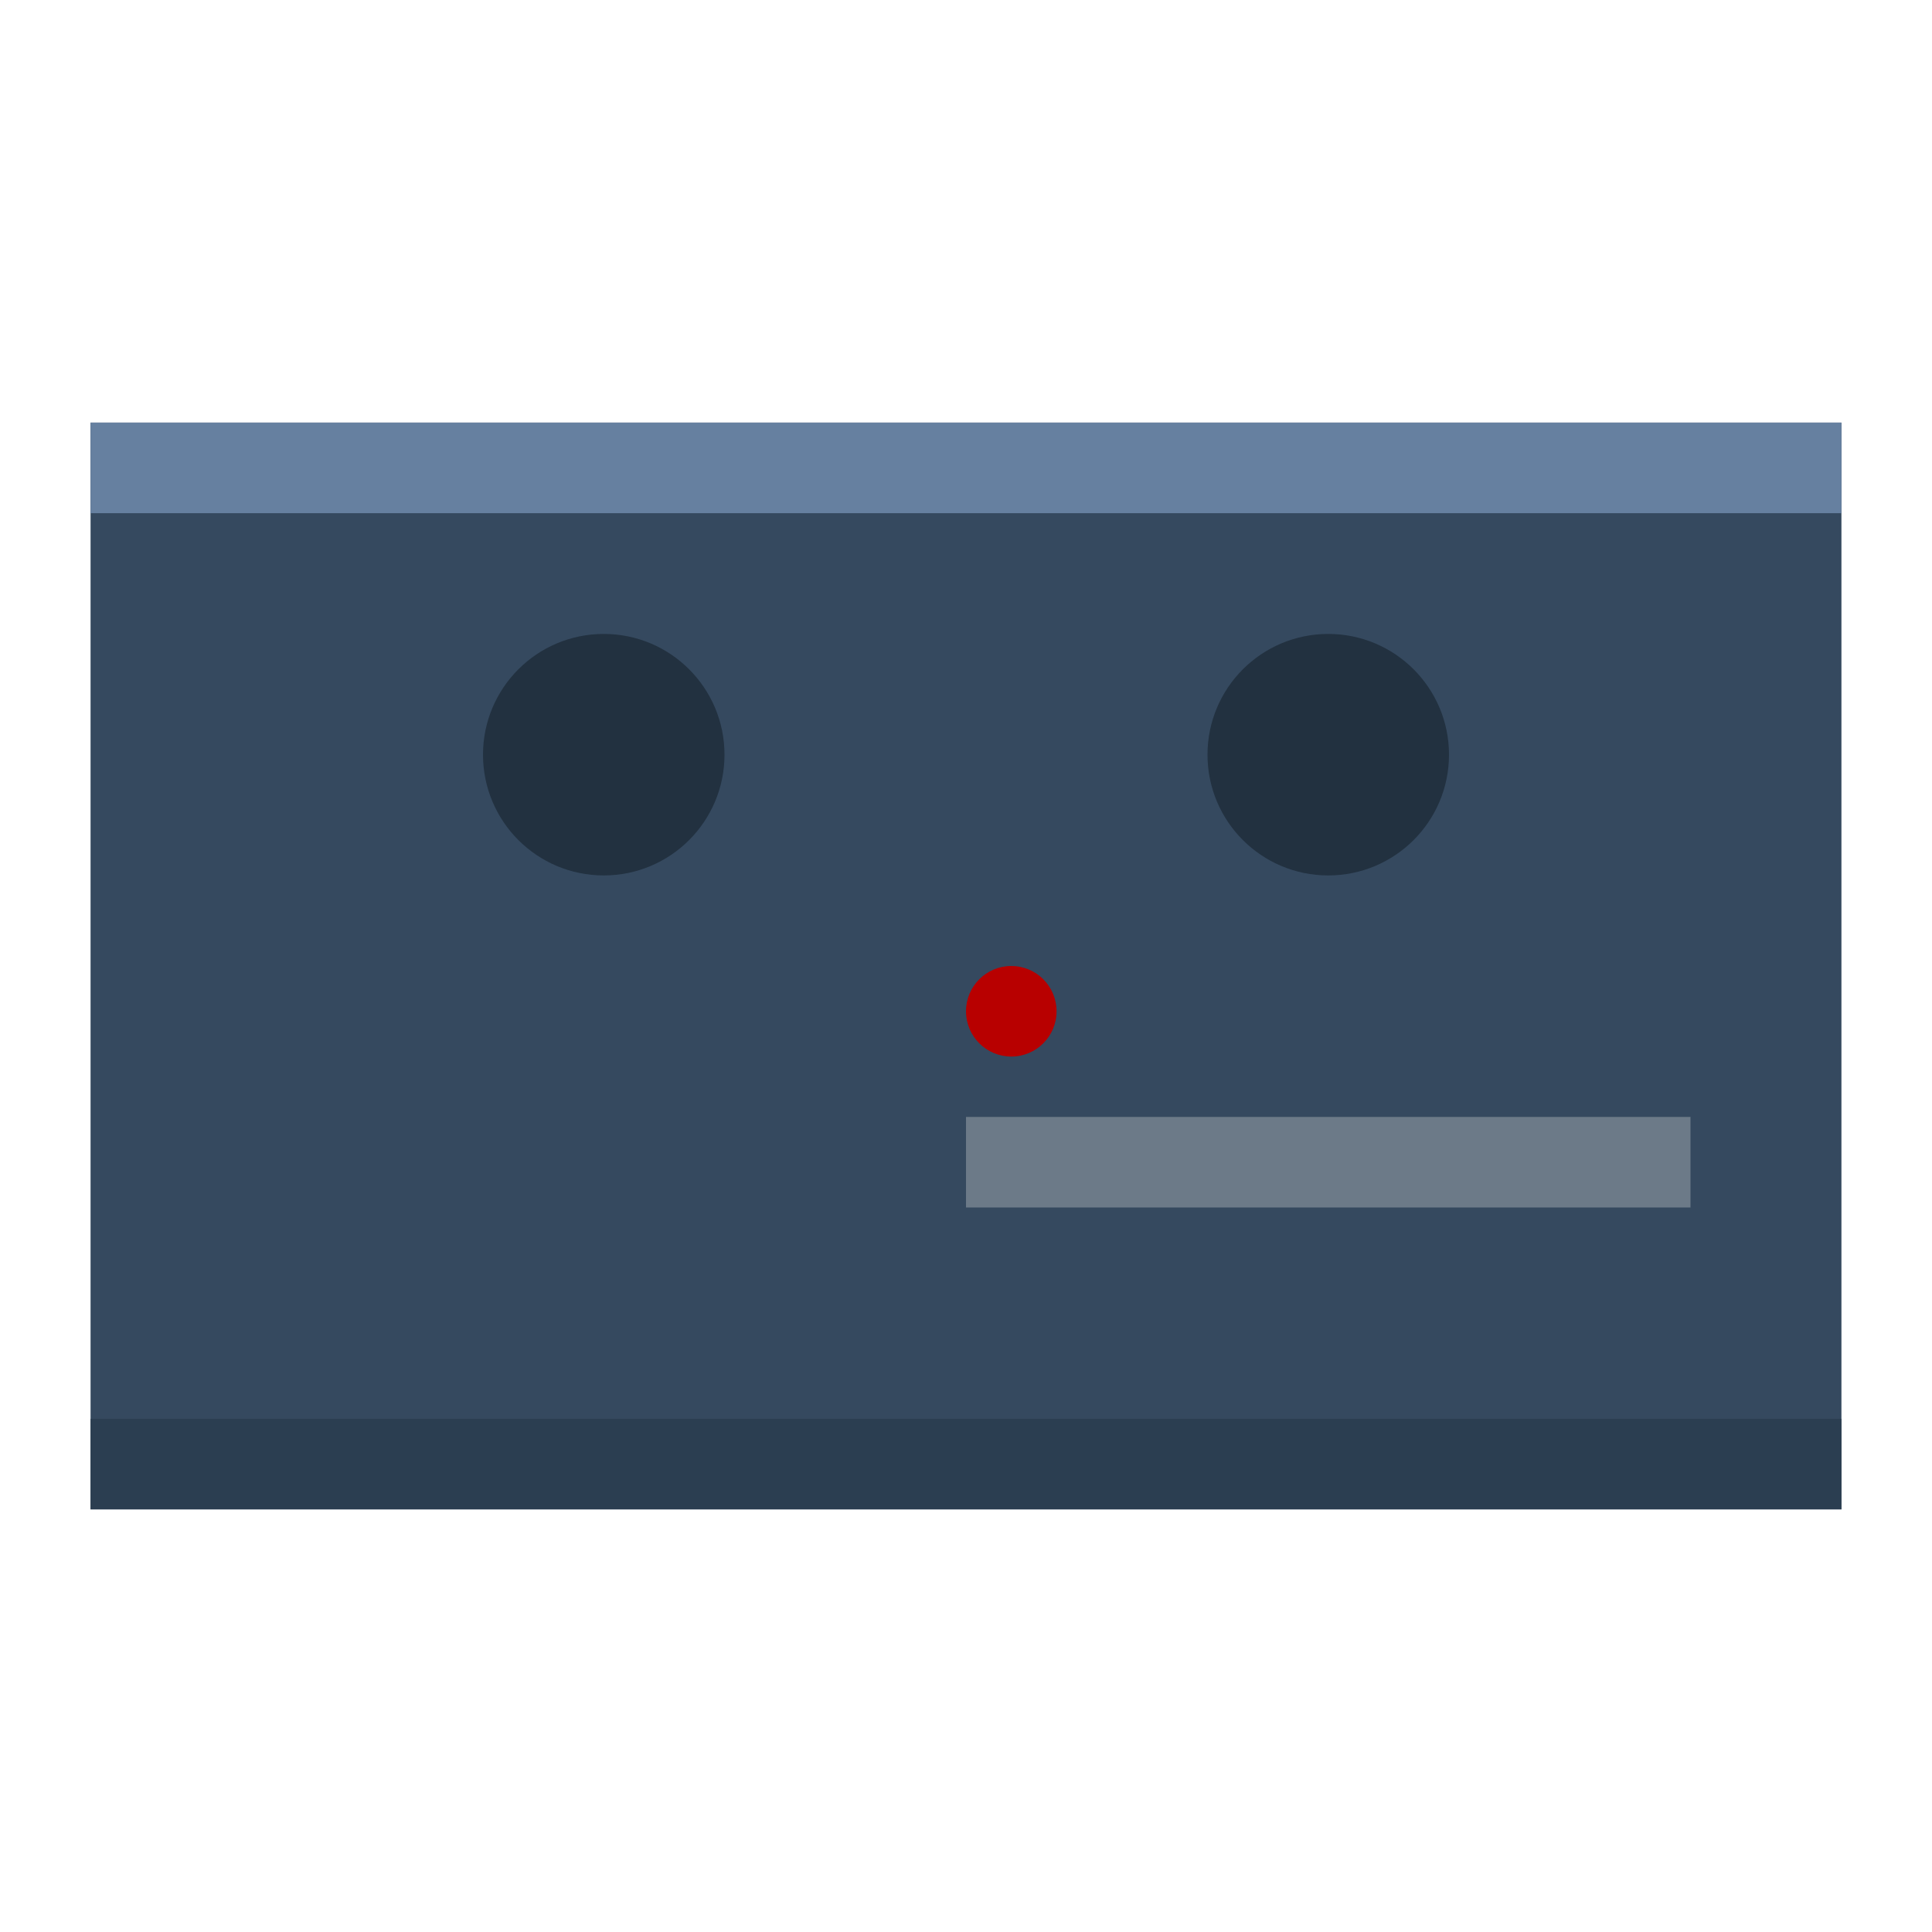
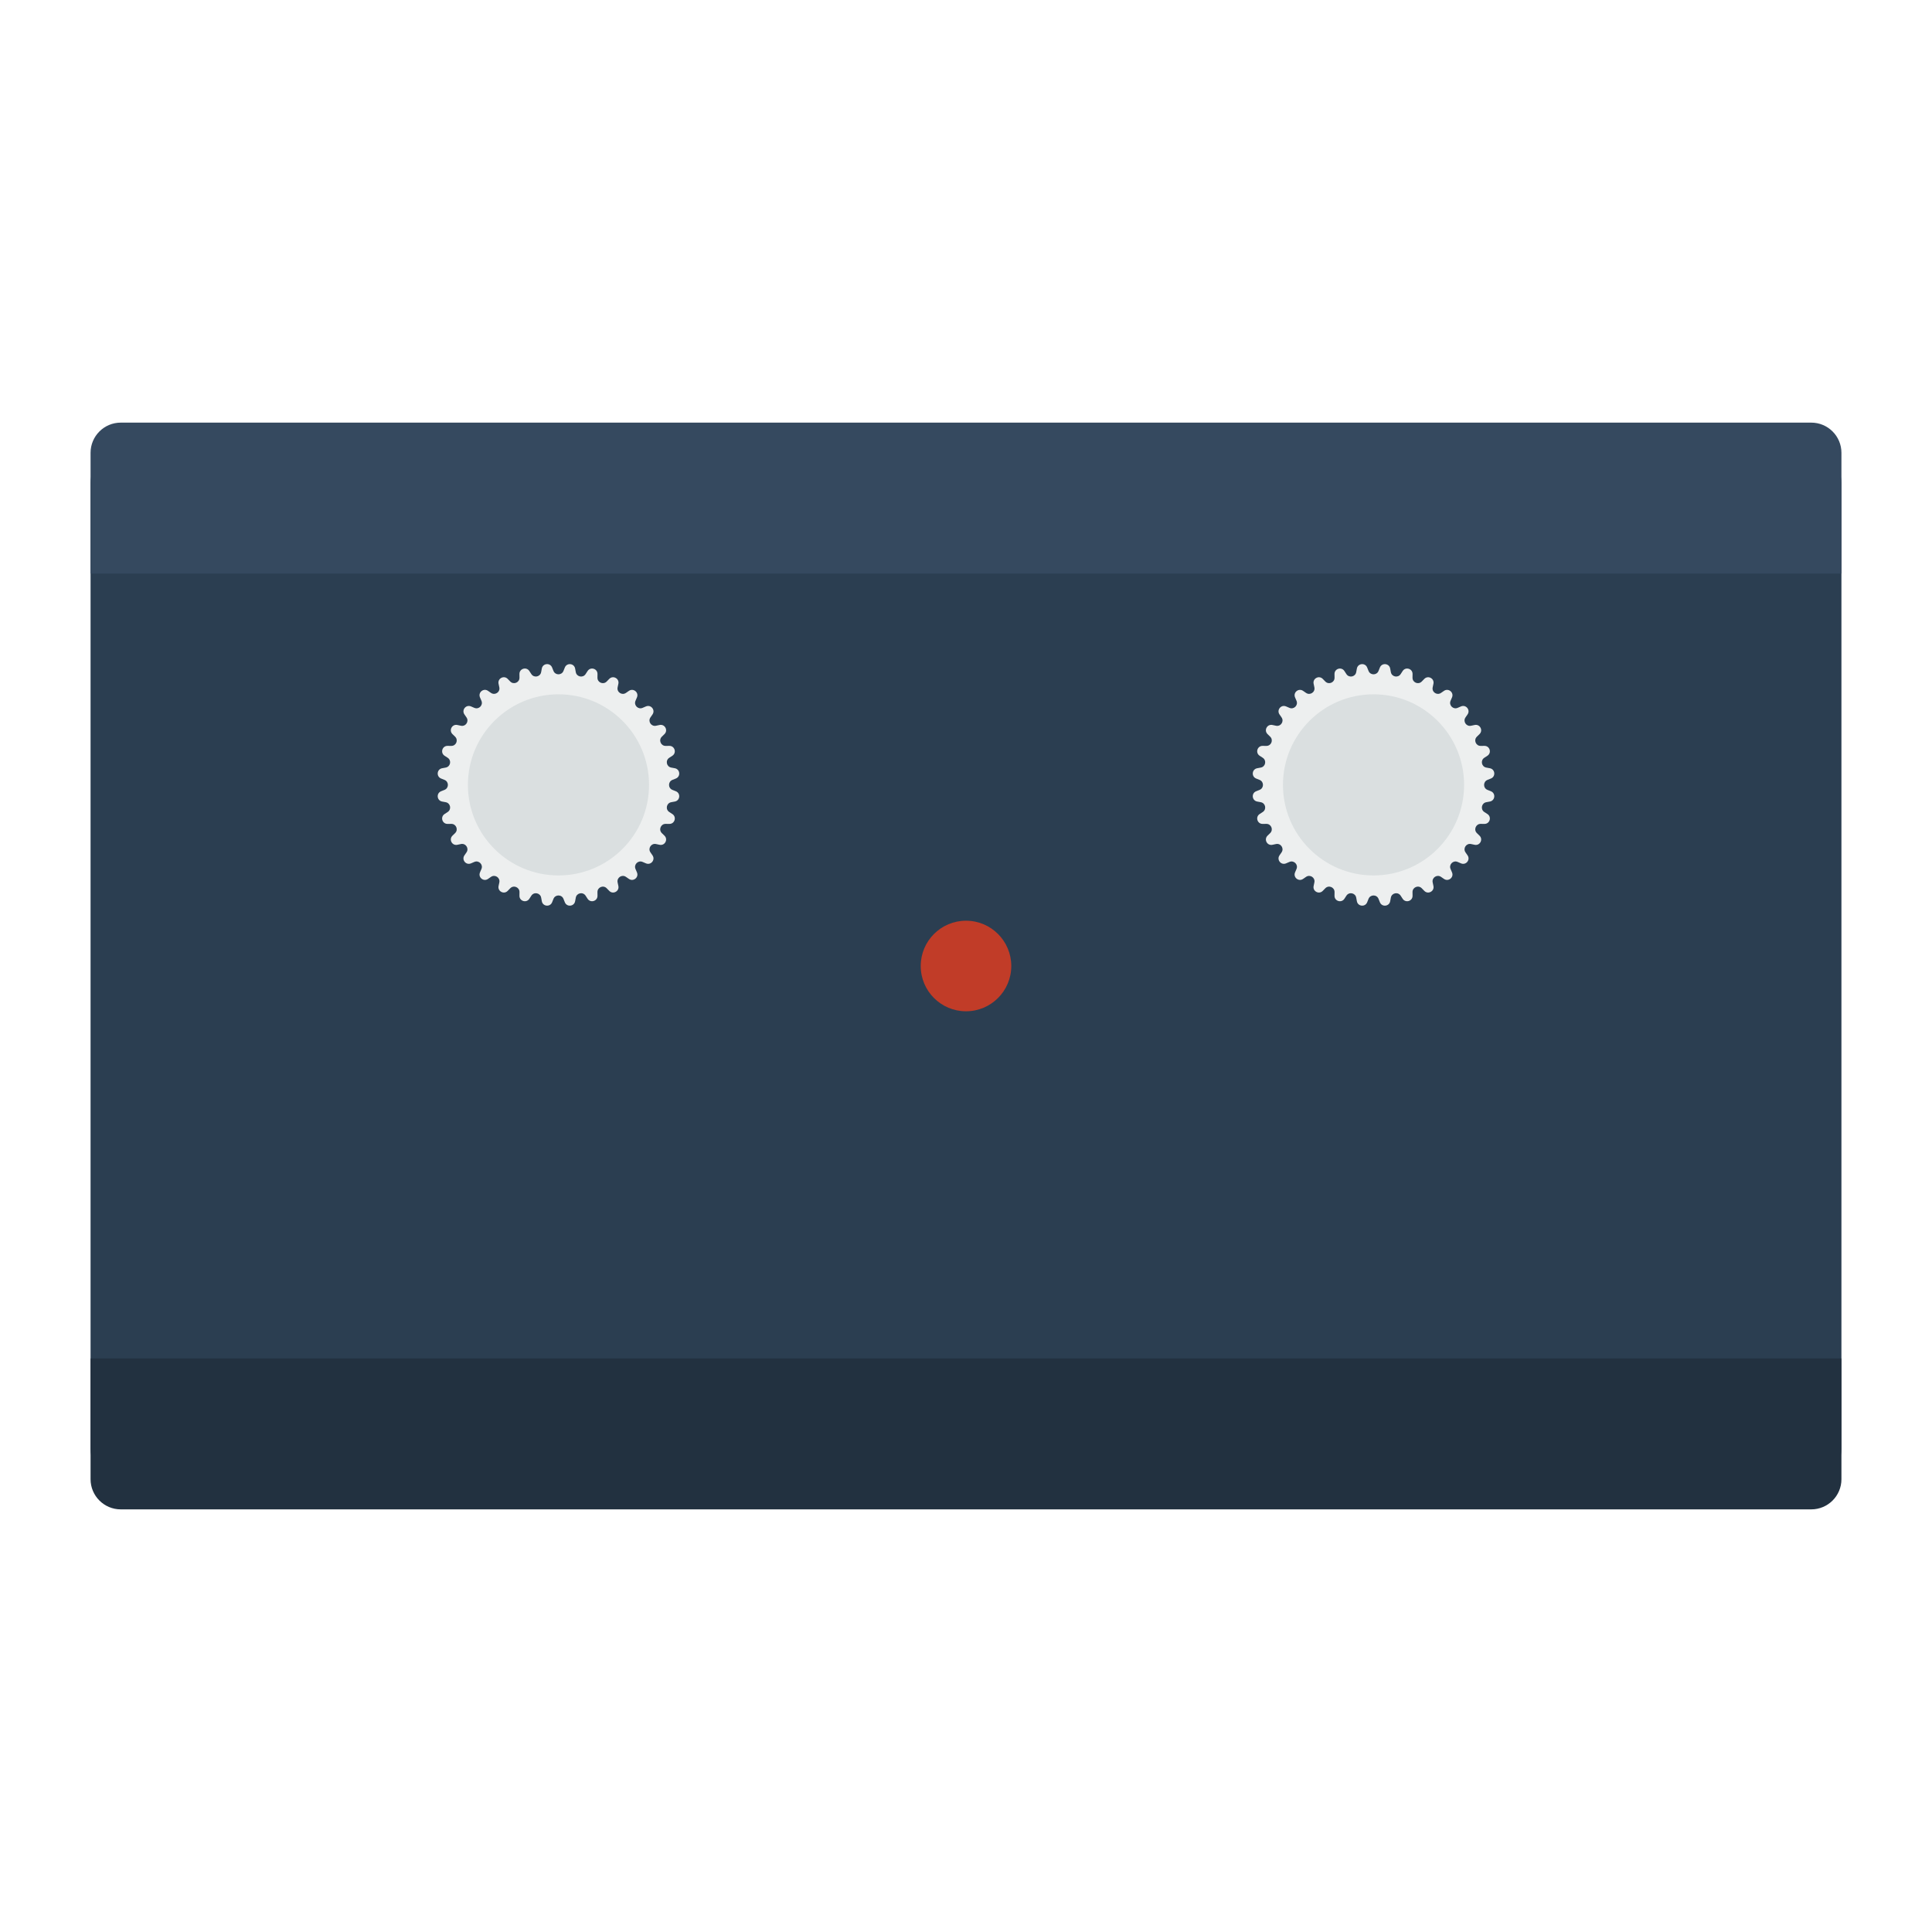
<svg xmlns="http://www.w3.org/2000/svg" enable-background="new 0 0 256 256" viewBox="0 0 256 256">
-   <path d="m12 56h232v144h-232z" fill="#35495f" />
-   <path d="m12 56h232v12h-232z" fill="#6680a0" />
-   <path d="m12 188h232v12h-232z" fill="#2b3e51" />
-   <circle cx="80" cy="100" fill="#223140" r="16" />
-   <circle cx="176" cy="100" fill="#223140" r="16" />
-   <circle cx="134" cy="134" fill="#b80000" r="6" />
-   <path d="m128 148h96v12h-96z" fill="#6c7a88" />
+   <path d="m240 196h-224c-2.209 0-4-1.791-4-4v-128c0-2.209 1.791-4 4-4h224c2.209 0 4 1.791 4 4v128c0 2.209-1.791 4-4 4z" fill="#2b3e51" />
+   <path d="m240 56h-224c-2.209 0-4 1.791-4 4v16h232v-16c0-2.209-1.791-4-4-4z" fill="#35495f" />
+   <path d="m244 180h-232v16c0 2.209 1.791 4 4 4h224c2.209 0 4-1.791 4-4z" fill="#223140" />
+   <circle cx="128" cy="128" fill="#c13c28" r="6" />
+   <path d="m74.662 88.902.181-.453c.265-.663 1.233-.568 1.363.134l.089.48c.118.633.948.798 1.299.258l.266-.409c.39-.599 1.32-.317 1.311.398l-.006.488c-.008.644.774.968 1.224.507l.341-.349c.499-.511 1.356-.053 1.208.646l-.101.478c-.133.63.57 1.1 1.101.736l.402-.276c.589-.404 1.341.212 1.059.869l-.192.449c-.254.592.345 1.19.937.937l.449-.192c.657-.282 1.273.47.869 1.059l-.276.402c-.364.531.106 1.235.736 1.101l.478-.101c.699-.148 1.157.709.646 1.208l-.349.341c-.461.45-.137 1.232.507 1.224l.488-.006c.714-.009.997.921.398 1.311l-.409.266c-.54.351-.375 1.181.258 1.299l.48.089c.702.131.798 1.098.134 1.363l-.453.181c-.598.239-.598 1.085 0 1.324l.453.181c.663.265.568 1.233-.134 1.363l-.48.089c-.633.118-.798.948-.258 1.299l.409.266c.599.39.317 1.32-.398 1.311l-.488-.006c-.644-.008-.968.774-.507 1.224l.349.341c.511.499.053 1.356-.646 1.208l-.478-.101c-.63-.133-1.1.57-.736 1.101l.276.402c.404.589-.212 1.341-.869 1.059l-.449-.192c-.592-.254-1.19.345-.937.937l.192.449c.282.657-.47 1.273-1.059.869l-.402-.276c-.531-.364-1.235.106-1.101.736l.101.478c.148.699-.709 1.157-1.208.646l-.341-.349c-.45-.461-1.232-.137-1.224.507l.006.488c.009.714-.921.997-1.311.398l-.266-.409c-.351-.54-1.181-.375-1.299.258l-.089.48c-.131.702-1.098.798-1.363.134l-.181-.453c-.239-.598-1.085-.598-1.324 0l-.181.453c-.265.663-1.233.568-1.363-.134l-.089-.48c-.118-.633-.948-.798-1.299-.258l-.266.409c-.39.599-1.32.317-1.311-.398l.006-.488c.008-.644-.774-.968-1.224-.507l-.341.349c-.499.511-1.356.053-1.208-.646l.101-.478c.133-.63-.57-1.1-1.101-.736l-.402.276c-.589.404-1.341-.212-1.059-.869l.192-.449c.254-.592-.345-1.19-.937-.937l-.449.192c-.657.282-1.273-.47-.869-1.059l.276-.402c.364-.531-.106-1.235-.736-1.101l-.478.101c-.699.148-1.157-.709-.646-1.208l.349-.341c.461-.45.137-1.232-.507-1.224l-.488.006c-.714.009-.997-.921-.398-1.311l.409-.266c.54-.351.375-1.181-.258-1.299l-.48-.089c-.702-.131-.798-1.098-.134-1.363l.453-.181c.598-.239.598-1.085 0-1.324l-.453-.181c-.663-.265-.568-1.233.134-1.363l.48-.089c.633-.118.798-.948.258-1.299l-.409-.266c-.599-.39-.317-1.32.398-1.311l.488.006c.644.008.968-.774.507-1.224l-.349-.341c-.511-.499-.053-1.356.646-1.208l.478.101c.63.133 1.1-.57.736-1.101l-.276-.402c-.404-.589.212-1.341.869-1.059l.449.192c.592.254 1.19-.345.937-.937l-.193-.451c-.282-.657.47-1.273 1.059-.869l.402.276c.531.364 1.235-.106 1.101-.736l-.101-.478c-.148-.699.709-1.157 1.208-.646l.341.349c.45.461 1.232.137 1.224-.507l-.006-.488c-.009-.714.921-.997 1.311-.398l.266.409c.351.54 1.181.375 1.299-.258l.089-.48c.131-.702 1.098-.798 1.363-.134l.181.453c.24.6 1.086.6 1.325.002z" fill="#edefef" />
+   <circle cx="74" cy="104" fill="#dadfe0" r="12" />
+   <path d="m182.662 88.902.181-.453c.265-.663 1.233-.568 1.363.134l.089.48c.118.633.948.798 1.299.258l.266-.409c.39-.599 1.32-.317 1.311.398l-.006.488c-.008.644.774.968 1.224.507l.341-.349c.499-.511 1.356-.053 1.208.646l-.101.478c-.133.63.57 1.1 1.101.736l.402-.276c.589-.404 1.341.212 1.059.869l-.192.449c-.254.592.345 1.19.936.937l.449-.192c.657-.282 1.273.47.869 1.059l-.276.402c-.364.531.106 1.235.736 1.101l.478-.101c.699-.148 1.157.709.646 1.208l-.349.341c-.461.45-.137 1.232.507 1.224l.488-.006c.714-.009.997.921.398 1.311l-.409.266c-.54.351-.375 1.181.258 1.299l.48.089c.702.131.798 1.098.134 1.363l-.453.181c-.598.239-.598 1.085 0 1.324l.453.181c.663.265.568 1.233-.134 1.363l-.48.089c-.633.118-.798.948-.258 1.299l.409.266c.599.39.317 1.32-.398 1.311l-.488-.006c-.644-.008-.968.774-.507 1.224l.349.341c.511.499.053 1.356-.646 1.208l-.478-.101c-.63-.133-1.1.57-.736 1.101l.276.402c.404.589-.212 1.341-.869 1.059l-.449-.192c-.592-.254-1.19.345-.936.937l.192.449c.282.657-.47 1.273-1.059.869l-.402-.276c-.531-.364-1.235.106-1.101.736l.101.478c.148.699-.709 1.157-1.208.646l-.341-.349c-.45-.461-1.232-.137-1.224.507l.006.488c.009.714-.921.997-1.311.398l-.266-.409c-.351-.54-1.181-.375-1.299.258l-.089.48c-.131.702-1.098.798-1.363.134l-.181-.453c-.239-.598-1.085-.598-1.324 0l-.181.453c-.265.663-1.233.568-1.363-.134l-.089-.48c-.118-.633-.948-.798-1.299-.258l-.266.409c-.39.599-1.32.317-1.311-.398l.006-.488c.008-.644-.774-.968-1.224-.507l-.341.349c-.499.511-1.356.053-1.208-.646l.101-.478c.133-.63-.57-1.1-1.101-.736l-.402.276c-.589.404-1.341-.212-1.059-.869l.192-.449c.254-.592-.345-1.19-.936-.937l-.449.192c-.657.282-1.273-.47-.869-1.059l.276-.402c.364-.531-.106-1.235-.736-1.101l-.478.101c-.699.148-1.157-.709-.646-1.208l.349-.341c.461-.45.137-1.232-.507-1.224l-.488.006c-.714.009-.997-.921-.398-1.311l.409-.266c.54-.351.375-1.181-.258-1.299l-.48-.089c-.702-.131-.798-1.098-.134-1.363l.453-.181c.598-.239.598-1.085 0-1.324l-.453-.181c-.663-.265-.568-1.233.134-1.363l.48-.089c.633-.118.798-.948.258-1.299l-.409-.266c-.599-.39-.317-1.32.398-1.311l.488.006c.644.008.968-.774.507-1.224l-.349-.341c-.511-.499-.053-1.356.646-1.208l.478.101c.63.133 1.1-.57.736-1.101l-.276-.402c-.404-.589.212-1.341.869-1.059l.449.192c.592.254 1.19-.345.936-.937l-.192-.449c-.282-.657.47-1.273 1.059-.869l.402.276c.531.364 1.235-.106 1.101-.736l-.101-.478c-.148-.699.709-1.157 1.208-.646l.341.349c.45.461 1.232.137 1.224-.507l-.006-.488c-.009-.714.921-.997 1.311-.398l.266.409c.351.54 1.181.375 1.299-.258l.089-.48c.131-.702 1.098-.798 1.363-.134l.181.453c.239.598 1.085.598 1.324 0z" fill="#edefef" />
+   <circle cx="182" cy="104" fill="#dadfe0" r="12" />
</svg>
